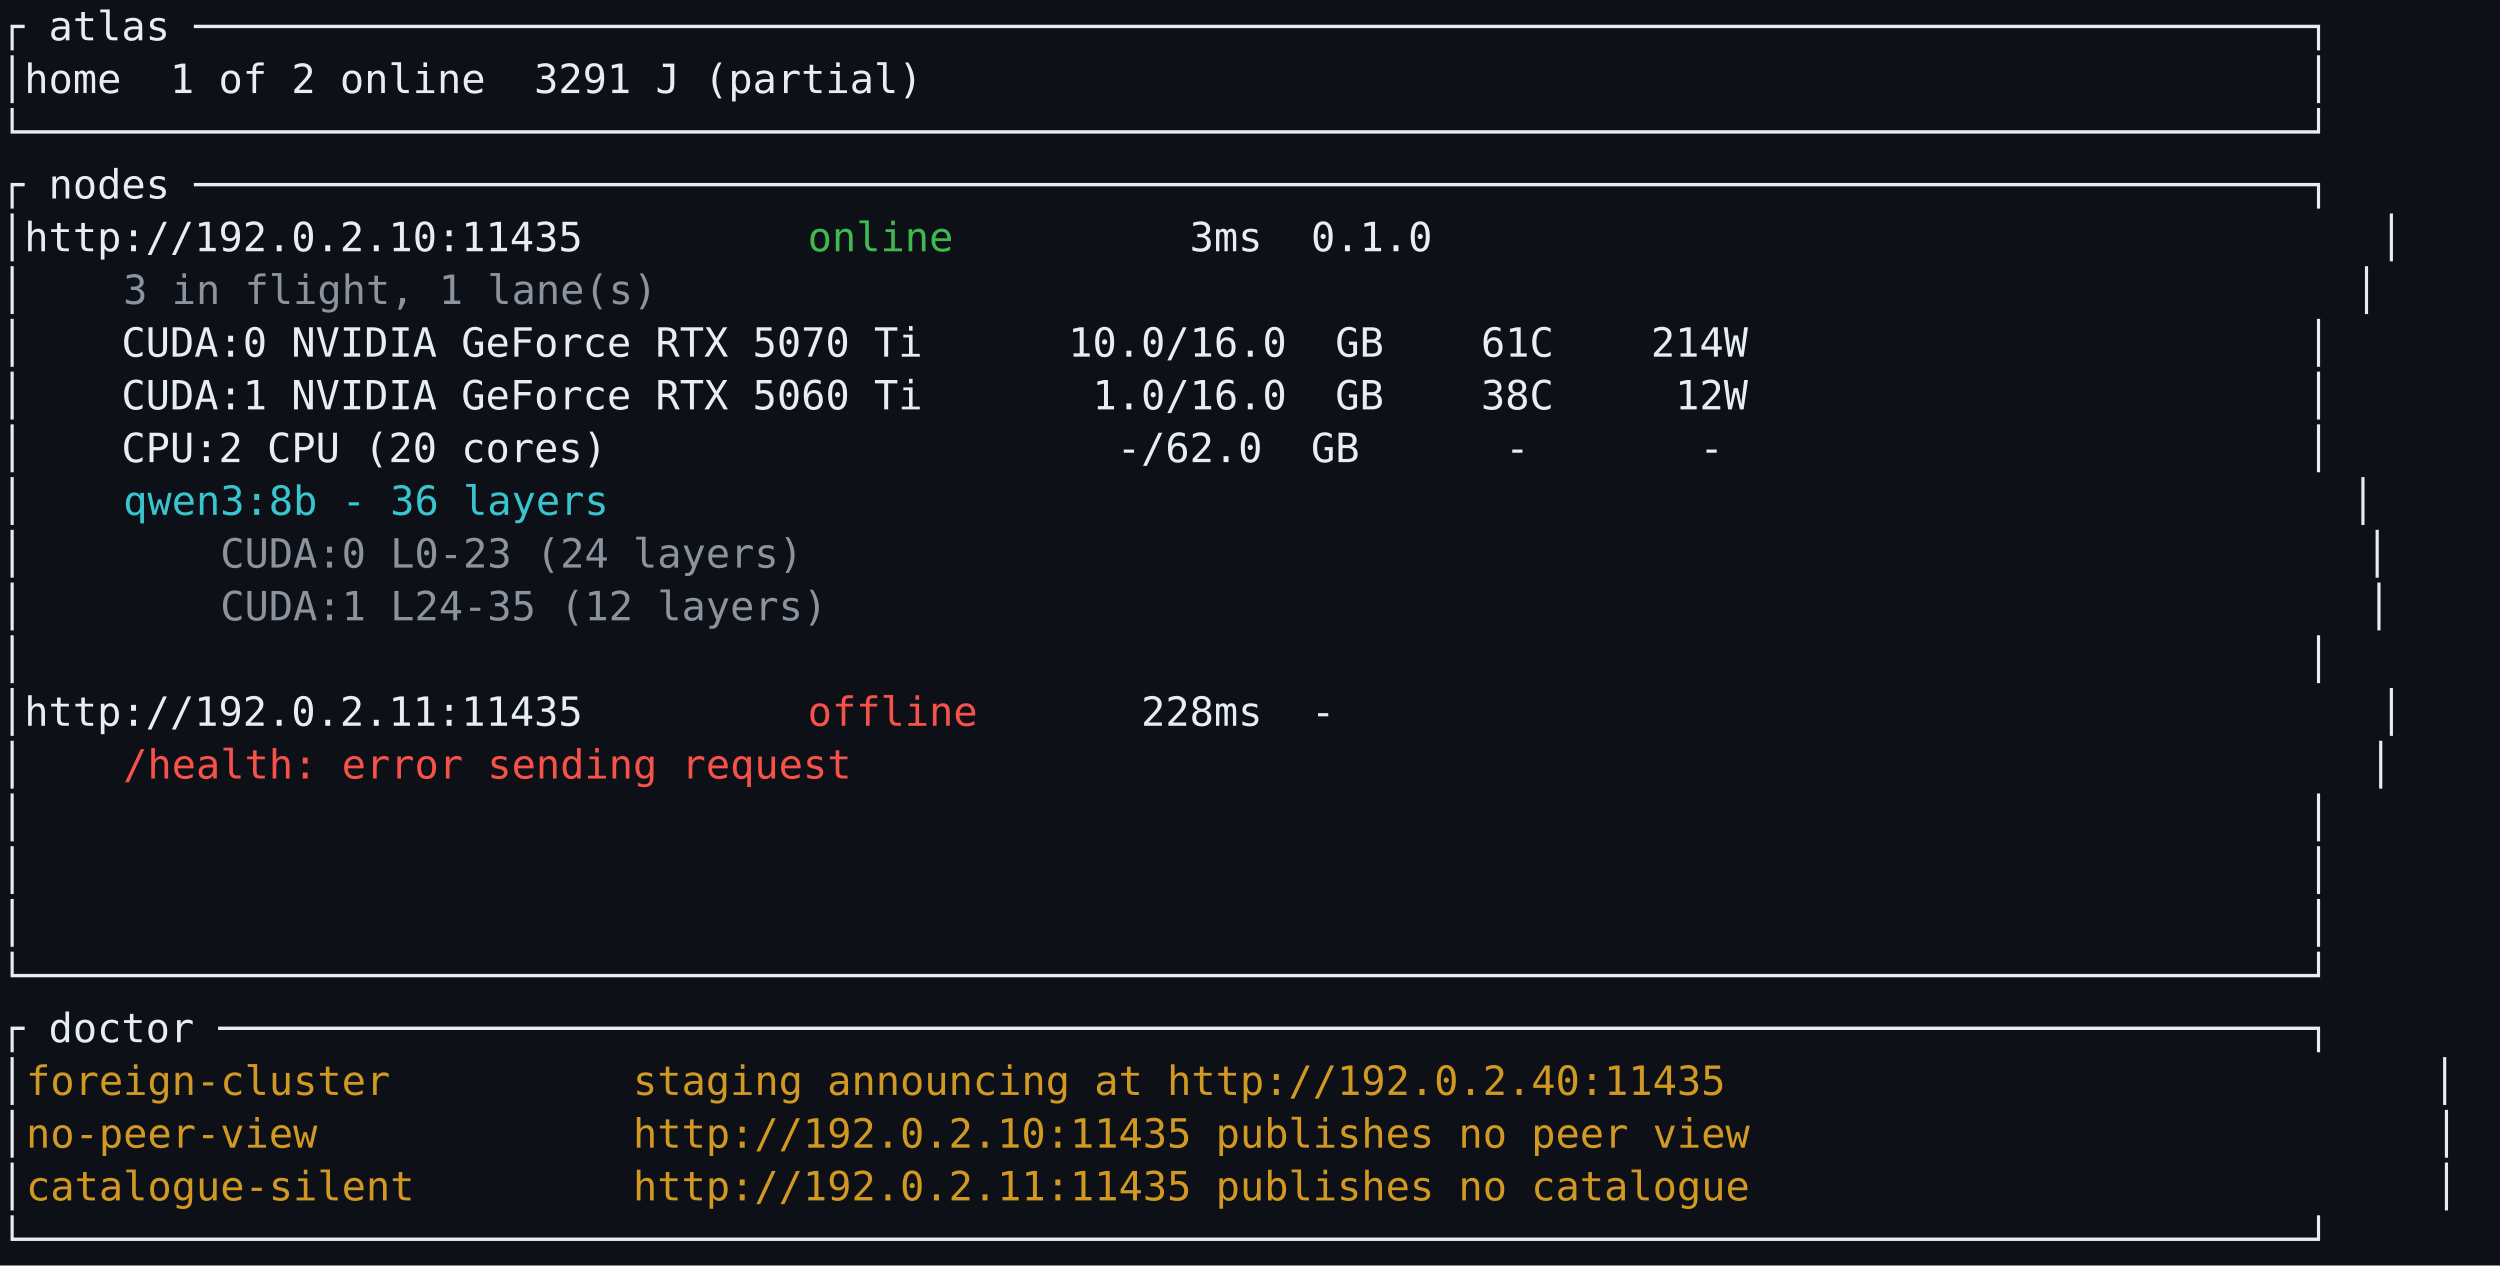
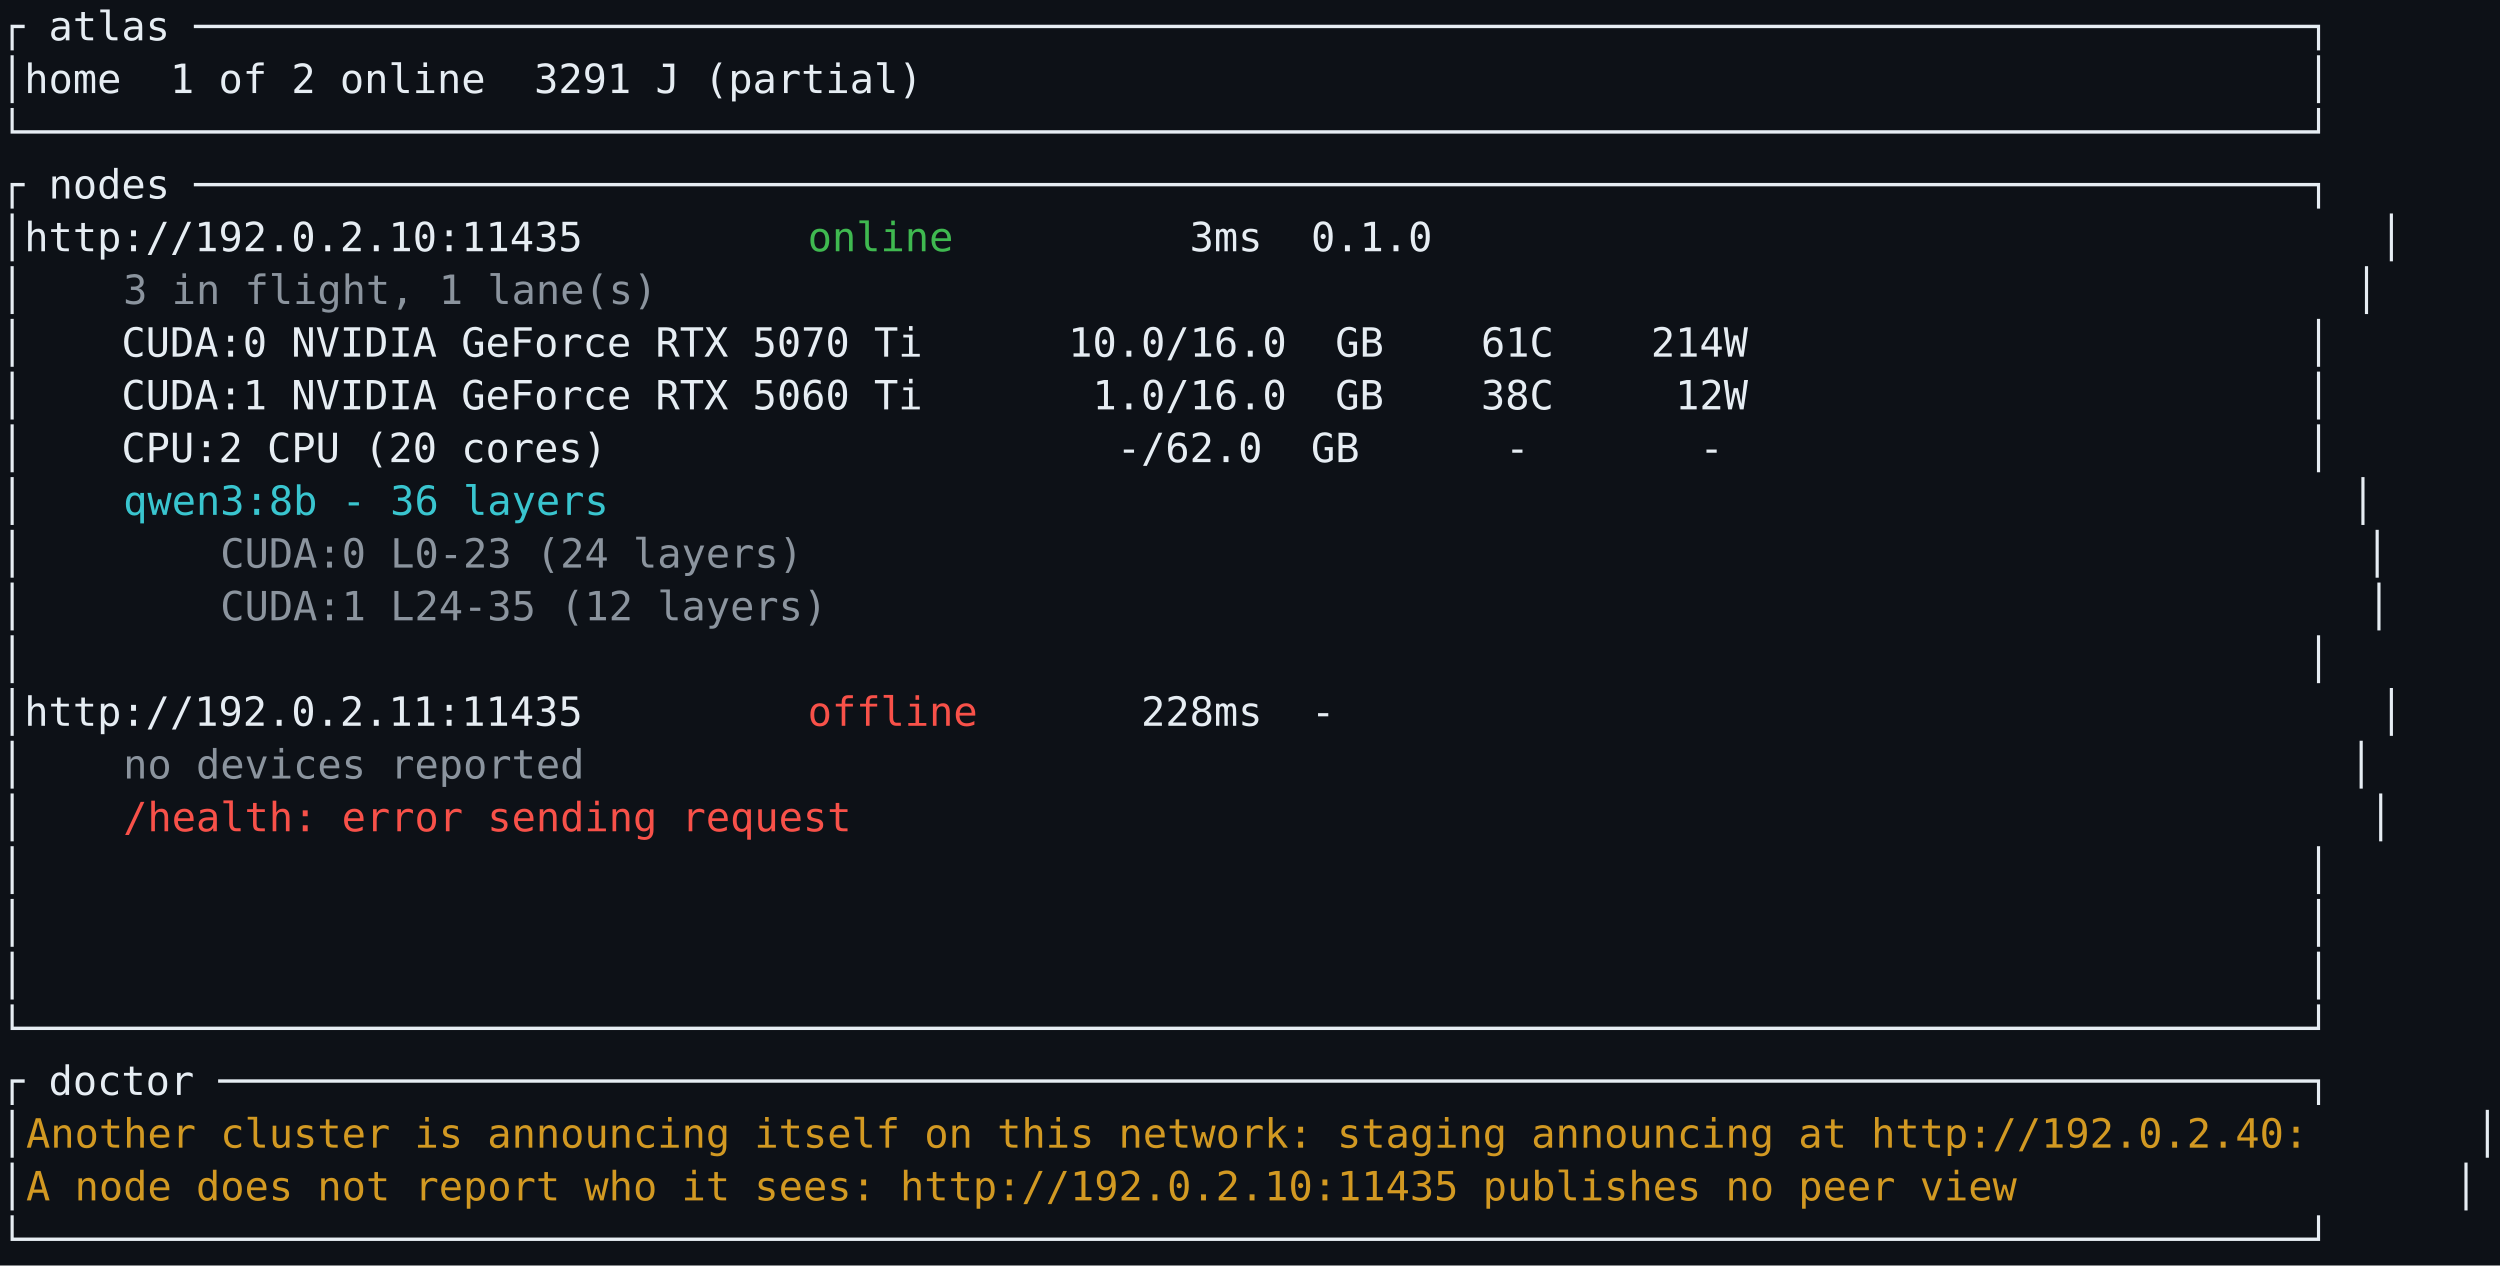
<svg xmlns="http://www.w3.org/2000/svg" width="806" height="408" viewBox="0 0 806 408" font-family="DejaVu Sans Mono, monospace" font-size="13">
  <rect width="100%" height="100%" fill="#0d1117" />
  <text x="0.0" y="13.0" fill="#e6edf3" textLength="806.4" lengthAdjust="spacingAndGlyphs" xml:space="preserve">┌ atlas ───────────────────────────────────────────────────────────────────────────────────────┐</text>
  <text x="0.0" y="30.0" fill="#e6edf3" textLength="806.4" lengthAdjust="spacingAndGlyphs" xml:space="preserve">│home  1 of 2 online  3291 J (partial)                                                         │</text>
  <text x="0.0" y="47.0" fill="#e6edf3" textLength="806.4" lengthAdjust="spacingAndGlyphs" xml:space="preserve">└──────────────────────────────────────────────────────────────────────────────────────────────┘</text>
  <text x="0.0" y="64.0" fill="#e6edf3" textLength="806.4" lengthAdjust="spacingAndGlyphs" xml:space="preserve">┌ nodes ───────────────────────────────────────────────────────────────────────────────────────┐</text>
  <text x="0.0" y="81.0" fill="#e6edf3" textLength="260.4" lengthAdjust="spacingAndGlyphs" xml:space="preserve">│http://192.0.2.10:11435       </text>
  <text x="260.4" y="81.0" fill="#3fb950" textLength="84.0" lengthAdjust="spacingAndGlyphs" xml:space="preserve">online    </text>
  <text x="344.4" y="81.0" fill="#e6edf3" textLength="462.0" lengthAdjust="spacingAndGlyphs" xml:space="preserve">     3ms  0.1.0                                       │</text>
  <text x="0.0" y="98.0" fill="#e6edf3" textLength="8.4" lengthAdjust="spacingAndGlyphs" xml:space="preserve">│</text>
  <text x="8.4" y="98.0" fill="#8b949e" textLength="218.4" lengthAdjust="spacingAndGlyphs" xml:space="preserve">    3 in flight, 1 lane(s)</text>
  <text x="226.8" y="98.0" fill="#e6edf3" textLength="579.6" lengthAdjust="spacingAndGlyphs" xml:space="preserve">                                                                    │</text>
  <text x="0.0" y="115.0" fill="#e6edf3" textLength="806.4" lengthAdjust="spacingAndGlyphs" xml:space="preserve">│    CUDA:0 NVIDIA GeForce RTX 5070 Ti      10.0/16.0  GB    61C    214W                       │</text>
  <text x="0.0" y="132.0" fill="#e6edf3" textLength="806.4" lengthAdjust="spacingAndGlyphs" xml:space="preserve">│    CUDA:1 NVIDIA GeForce RTX 5060 Ti       1.0/16.0  GB    38C     12W                       │</text>
  <text x="0.0" y="149.0" fill="#e6edf3" textLength="806.4" lengthAdjust="spacingAndGlyphs" xml:space="preserve">│    CPU:2 CPU (20 cores)                     -/62.0  GB      -       -                        │</text>
  <text x="0.0" y="166.0" fill="#e6edf3" textLength="8.4" lengthAdjust="spacingAndGlyphs" xml:space="preserve">│</text>
  <text x="8.4" y="166.0" fill="#39c5cf" textLength="201.6" lengthAdjust="spacingAndGlyphs" xml:space="preserve">    qwen3:8b - 36 layers</text>
  <text x="210.0" y="166.0" fill="#e6edf3" textLength="596.4" lengthAdjust="spacingAndGlyphs" xml:space="preserve">                                                                      │</text>
  <text x="0.0" y="183.0" fill="#e6edf3" textLength="8.4" lengthAdjust="spacingAndGlyphs" xml:space="preserve">│</text>
  <text x="8.4" y="183.0" fill="#8b949e" textLength="268.8" lengthAdjust="spacingAndGlyphs" xml:space="preserve">        CUDA:0 L0-23 (24 layers)</text>
  <text x="277.2" y="183.0" fill="#e6edf3" textLength="529.2" lengthAdjust="spacingAndGlyphs" xml:space="preserve">                                                              │</text>
  <text x="0.0" y="200.0" fill="#e6edf3" textLength="8.4" lengthAdjust="spacingAndGlyphs" xml:space="preserve">│</text>
  <text x="8.4" y="200.0" fill="#8b949e" textLength="277.2" lengthAdjust="spacingAndGlyphs" xml:space="preserve">        CUDA:1 L24-35 (12 layers)</text>
  <text x="285.6" y="200.0" fill="#e6edf3" textLength="520.8" lengthAdjust="spacingAndGlyphs" xml:space="preserve">                                                             │</text>
  <text x="0.0" y="217.0" fill="#e6edf3" textLength="806.4" lengthAdjust="spacingAndGlyphs" xml:space="preserve">│                                                                                              │</text>
  <text x="0.0" y="234.0" fill="#e6edf3" textLength="260.4" lengthAdjust="spacingAndGlyphs" xml:space="preserve">│http://192.0.2.11:11435       </text>
  <text x="260.4" y="234.0" fill="#f85149" textLength="84.0" lengthAdjust="spacingAndGlyphs" xml:space="preserve">offline   </text>
  <text x="344.4" y="234.0" fill="#e6edf3" textLength="462.0" lengthAdjust="spacingAndGlyphs" xml:space="preserve">   228ms  -                                           │</text>
  <text x="0.0" y="251.0" fill="#e6edf3" textLength="8.4" lengthAdjust="spacingAndGlyphs" xml:space="preserve">│</text>
-   <text x="8.4" y="251.0" fill="#f85149" textLength="285.6" lengthAdjust="spacingAndGlyphs" xml:space="preserve">    /health: error sending request</text>
-   <text x="294.0" y="251.0" fill="#e6edf3" textLength="512.4" lengthAdjust="spacingAndGlyphs" xml:space="preserve">                                                            │</text>
-   <text x="0.0" y="268.0" fill="#e6edf3" textLength="806.4" lengthAdjust="spacingAndGlyphs" xml:space="preserve">│                                                                                              │</text>
+   <text x="8.4" y="251.0" fill="#8b949e" textLength="193.2" lengthAdjust="spacingAndGlyphs" xml:space="preserve">    no devices reported</text>
+   <text x="201.6" y="251.0" fill="#e6edf3" textLength="604.8" lengthAdjust="spacingAndGlyphs" xml:space="preserve">                                                                       │</text>
+   <text x="0.0" y="268.0" fill="#e6edf3" textLength="8.4" lengthAdjust="spacingAndGlyphs" xml:space="preserve">│</text>
+   <text x="8.4" y="268.0" fill="#f85149" textLength="285.6" lengthAdjust="spacingAndGlyphs" xml:space="preserve">    /health: error sending request</text>
+   <text x="294.0" y="268.0" fill="#e6edf3" textLength="512.4" lengthAdjust="spacingAndGlyphs" xml:space="preserve">                                                            │</text>
  <text x="0.0" y="285.0" fill="#e6edf3" textLength="806.4" lengthAdjust="spacingAndGlyphs" xml:space="preserve">│                                                                                              │</text>
  <text x="0.0" y="302.0" fill="#e6edf3" textLength="806.4" lengthAdjust="spacingAndGlyphs" xml:space="preserve">│                                                                                              │</text>
-   <text x="0.0" y="319.0" fill="#e6edf3" textLength="806.4" lengthAdjust="spacingAndGlyphs" xml:space="preserve">└──────────────────────────────────────────────────────────────────────────────────────────────┘</text>
-   <text x="0.0" y="336.0" fill="#e6edf3" textLength="806.4" lengthAdjust="spacingAndGlyphs" xml:space="preserve">┌ doctor ──────────────────────────────────────────────────────────────────────────────────────┐</text>
-   <text x="0.0" y="353.0" fill="#e6edf3" textLength="8.4" lengthAdjust="spacingAndGlyphs" xml:space="preserve">│</text>
-   <text x="8.4" y="353.0" fill="#d29922" textLength="588.0" lengthAdjust="spacingAndGlyphs" xml:space="preserve">foreign-cluster          staging announcing at http://192.0.2.40:11435</text>
-   <text x="596.4" y="353.0" fill="#e6edf3" textLength="210.0" lengthAdjust="spacingAndGlyphs" xml:space="preserve">                        │</text>
+   <text x="0.0" y="319.0" fill="#e6edf3" textLength="806.4" lengthAdjust="spacingAndGlyphs" xml:space="preserve">│                                                                                              │</text>
+   <text x="0.0" y="336.0" fill="#e6edf3" textLength="806.4" lengthAdjust="spacingAndGlyphs" xml:space="preserve">└──────────────────────────────────────────────────────────────────────────────────────────────┘</text>
+   <text x="0.0" y="353.0" fill="#e6edf3" textLength="806.4" lengthAdjust="spacingAndGlyphs" xml:space="preserve">┌ doctor ──────────────────────────────────────────────────────────────────────────────────────┐</text>
  <text x="0.0" y="370.0" fill="#e6edf3" textLength="8.4" lengthAdjust="spacingAndGlyphs" xml:space="preserve">│</text>
-   <text x="8.4" y="370.0" fill="#d29922" textLength="596.4" lengthAdjust="spacingAndGlyphs" xml:space="preserve">no-peer-view             http://192.0.2.10:11435 publishes no peer view</text>
-   <text x="604.8" y="370.0" fill="#e6edf3" textLength="201.6" lengthAdjust="spacingAndGlyphs" xml:space="preserve">                       │</text>
+   <text x="8.4" y="370.0" fill="#d29922" textLength="789.6" lengthAdjust="spacingAndGlyphs" xml:space="preserve">Another cluster is announcing itself on this network: staging announcing at http://192.0.2.40:</text>
+   <text x="798.0" y="370.0" fill="#e6edf3" textLength="8.4" lengthAdjust="spacingAndGlyphs" xml:space="preserve">│</text>
  <text x="0.0" y="387.0" fill="#e6edf3" textLength="8.4" lengthAdjust="spacingAndGlyphs" xml:space="preserve">│</text>
-   <text x="8.4" y="387.0" fill="#d29922" textLength="596.4" lengthAdjust="spacingAndGlyphs" xml:space="preserve">catalogue-silent         http://192.0.2.11:11435 publishes no catalogue</text>
-   <text x="604.8" y="387.0" fill="#e6edf3" textLength="201.6" lengthAdjust="spacingAndGlyphs" xml:space="preserve">                       │</text>
+   <text x="8.4" y="387.0" fill="#d29922" textLength="688.8" lengthAdjust="spacingAndGlyphs" xml:space="preserve">A node does not report who it sees: http://192.0.2.10:11435 publishes no peer view</text>
+   <text x="697.2" y="387.0" fill="#e6edf3" textLength="109.2" lengthAdjust="spacingAndGlyphs" xml:space="preserve">            │</text>
  <text x="0.0" y="404.0" fill="#e6edf3" textLength="806.4" lengthAdjust="spacingAndGlyphs" xml:space="preserve">└──────────────────────────────────────────────────────────────────────────────────────────────┘</text>
</svg>
